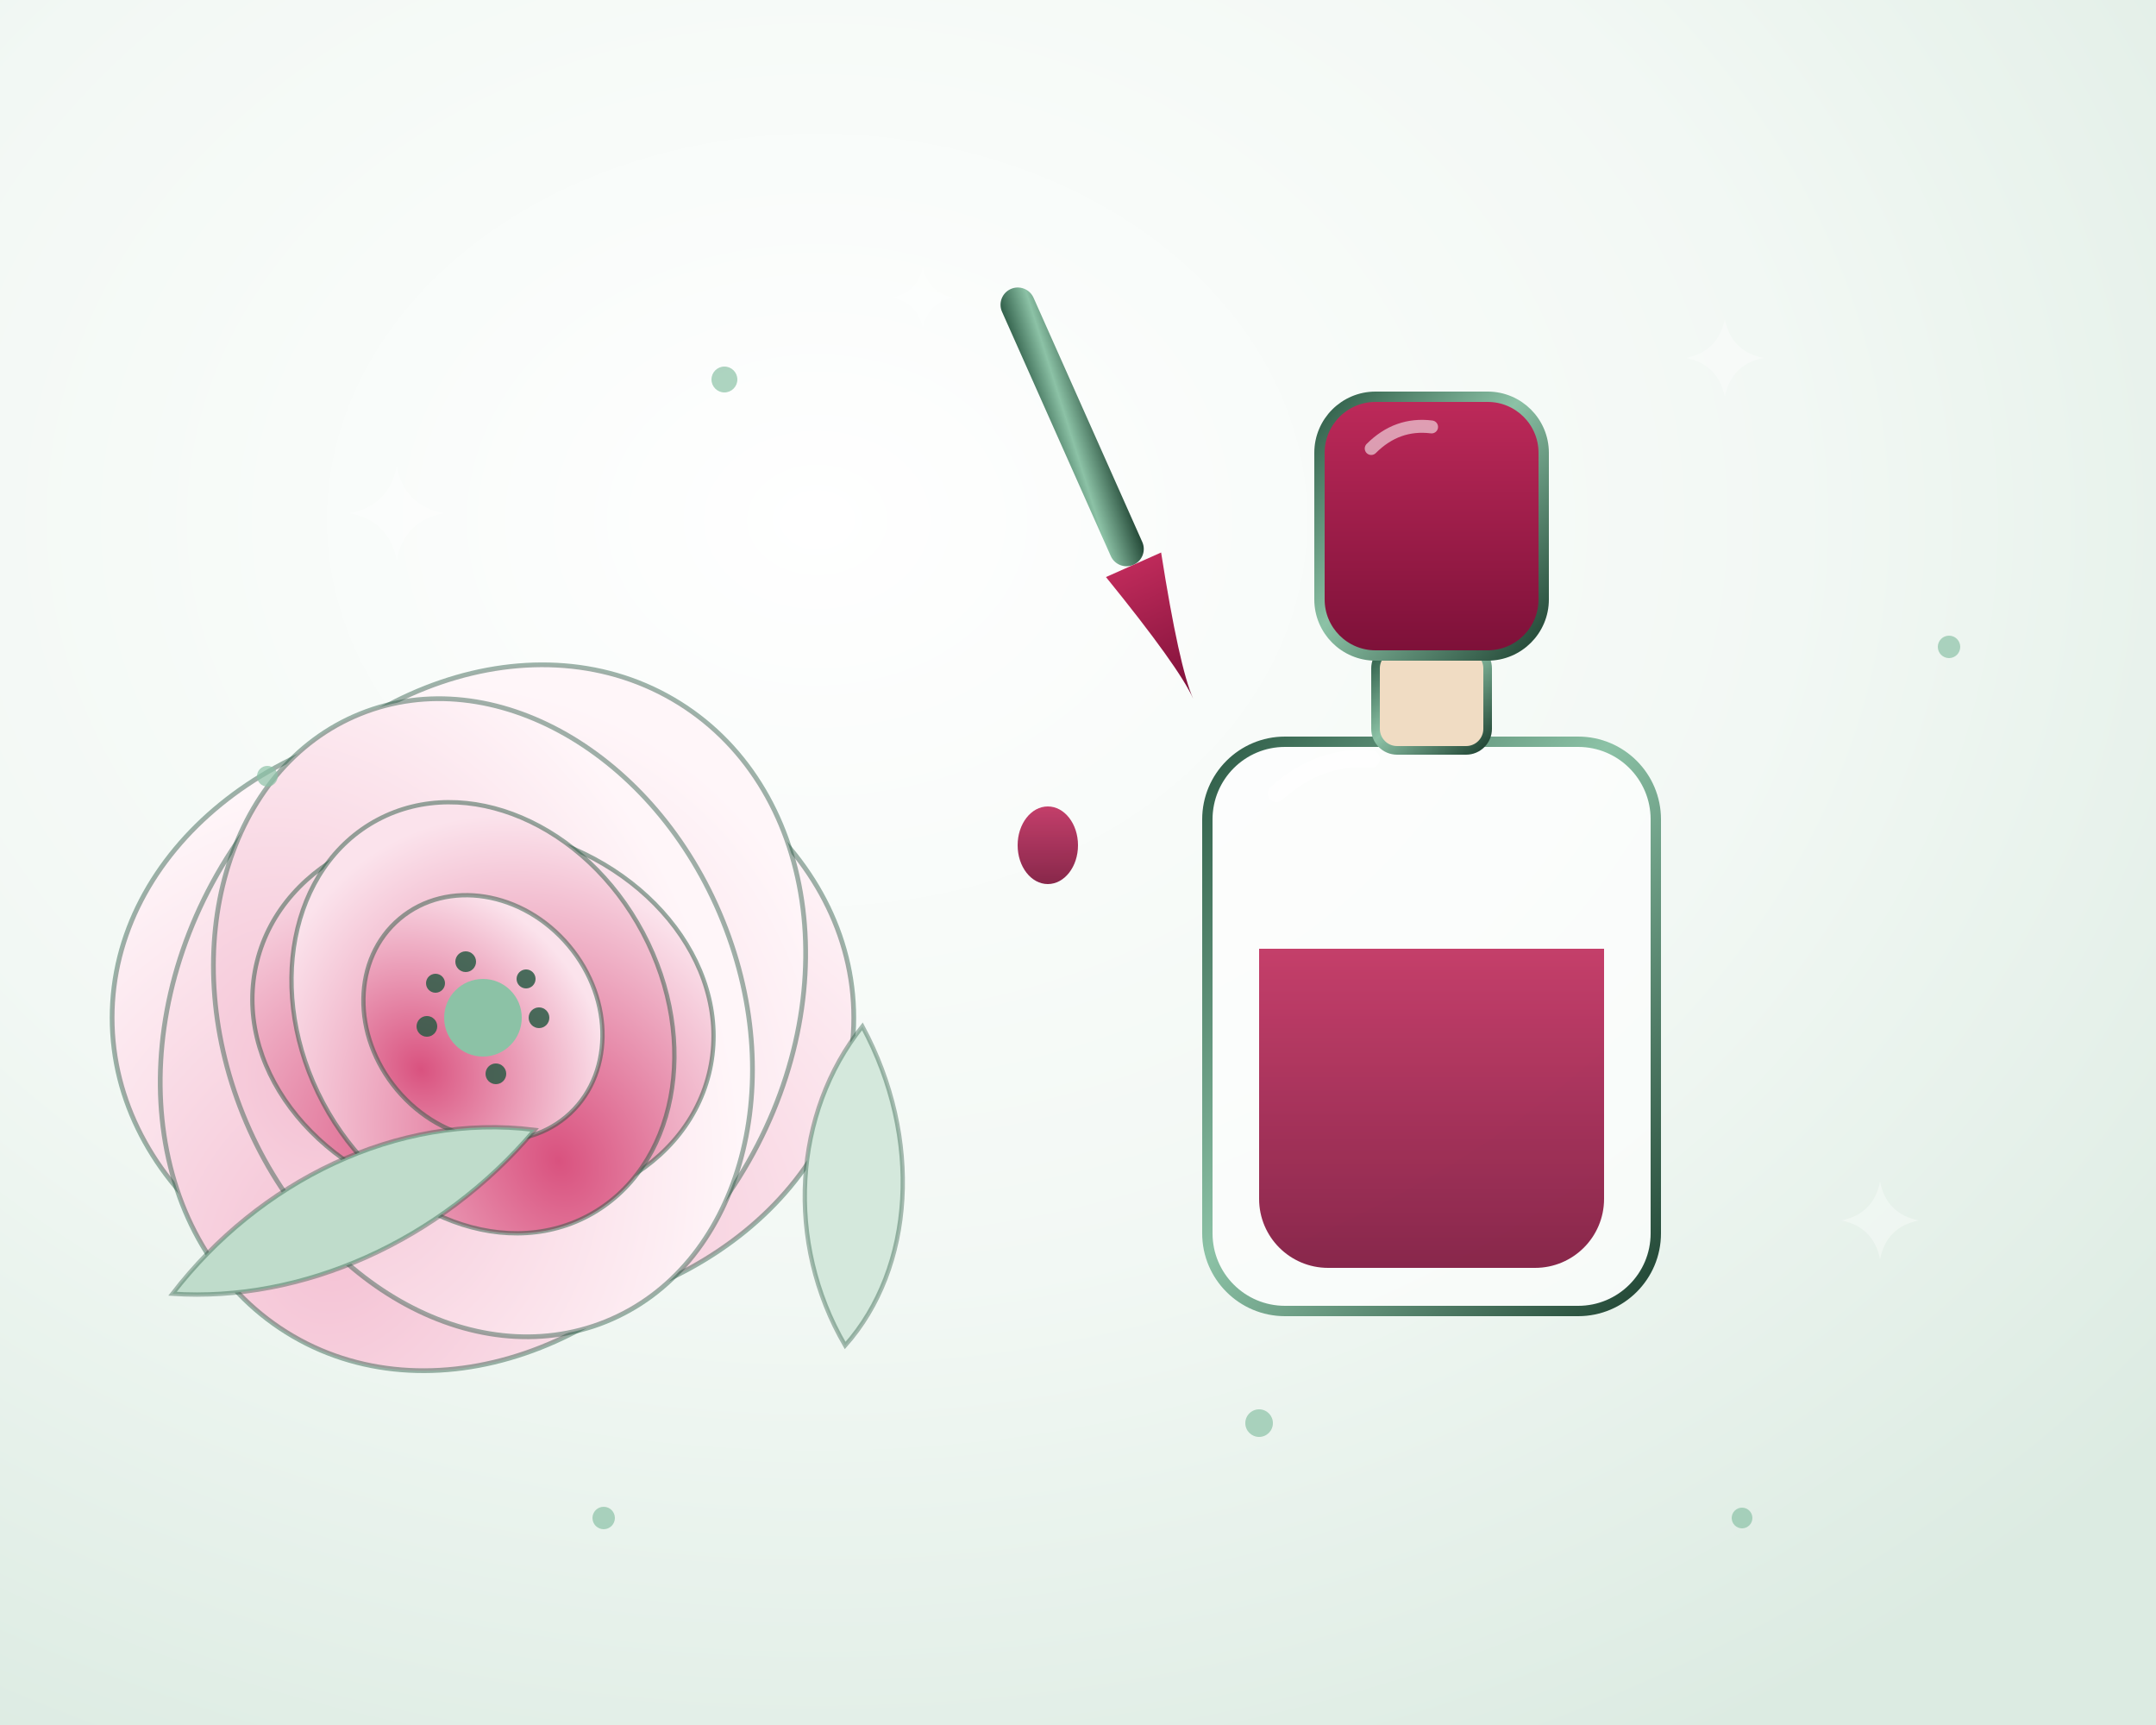
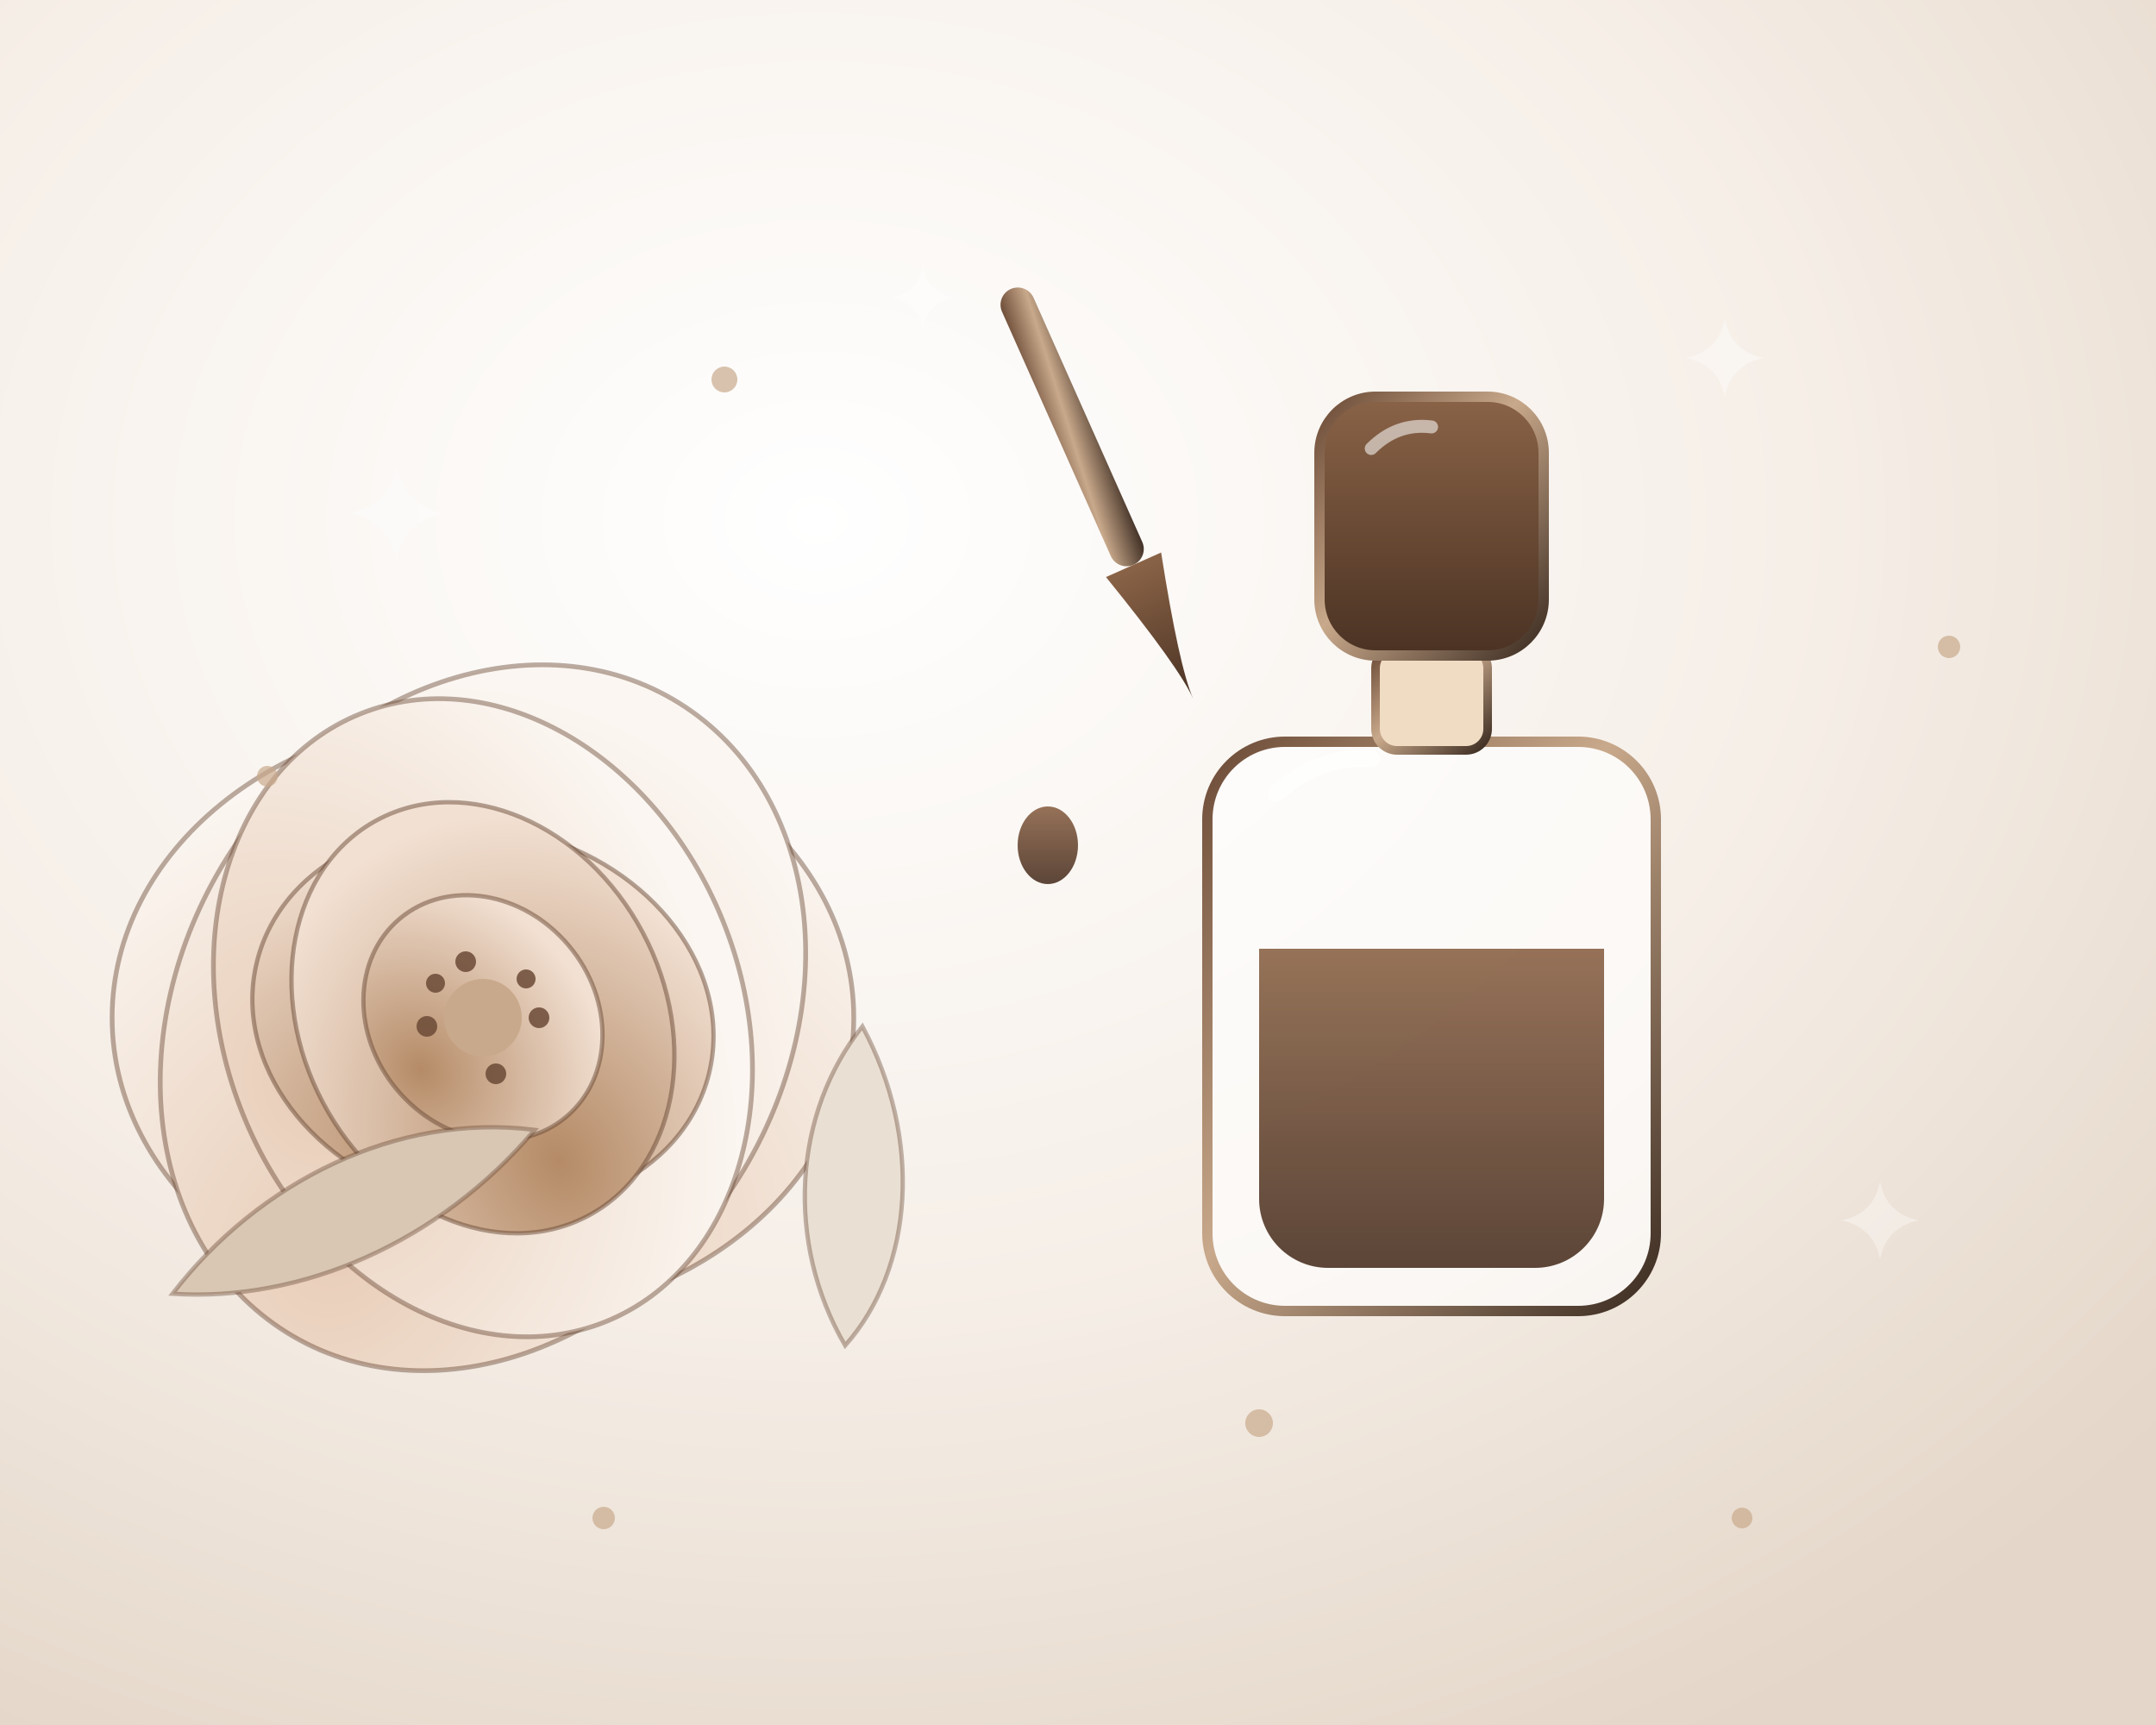
<svg xmlns="http://www.w3.org/2000/svg" viewBox="0 0 500 400" width="500" height="400" role="img" aria-label="Маникюр и педикюр">
  <defs>
    <linearGradient id="g" x1="0" y1="0" x2="1" y2="1">
-       <stop offset="0%" stop-color="#2C5A45" />
-       <stop offset="45%" stop-color="#8CC2A6" />
-       <stop offset="100%" stop-color="#1E4231" />
+       <stop offset="0%" stop-color="#6B4A36" />
+       <stop offset="45%" stop-color="#C9A98B" />
+       <stop offset="100%" stop-color="#3A2A20" />
    </linearGradient>
    <radialGradient id="bgr" cx="38%" cy="30%" r="82%">
      <stop offset="0%" stop-color="#FFFFFF" />
-       <stop offset="55%" stop-color="#F2F8F4" />
-       <stop offset="100%" stop-color="#DCEBE2" />
+       <stop offset="55%" stop-color="#F6EFE8" />
+       <stop offset="100%" stop-color="#E4D6C8" />
    </radialGradient>
    <linearGradient id="lac" x1="0" y1="0" x2="0" y2="1">
-       <stop offset="0%" stop-color="#BE2A5A" />
-       <stop offset="100%" stop-color="#7C1038" />
+       <stop offset="0%" stop-color="#8A6347" />
+       <stop offset="100%" stop-color="#4A3223" />
    </linearGradient>
    <radialGradient id="pet" cx="50%" cy="86%" r="80%">
-       <stop offset="0%" stop-color="#D9527F" />
-       <stop offset="100%" stop-color="#FBE3EC" />
+       <stop offset="0%" stop-color="#B58B67" />
+       <stop offset="100%" stop-color="#F2E0D2" />
    </radialGradient>
    <radialGradient id="pet2" cx="50%" cy="86%" r="80%">
-       <stop offset="0%" stop-color="#F4C2D4" />
-       <stop offset="100%" stop-color="#FFF6F9" />
+       <stop offset="0%" stop-color="#E8CDB8" />
+       <stop offset="100%" stop-color="#FBF6F1" />
    </radialGradient>
  </defs>
  <style>
  .tw{transform-box:fill-box;transform-origin:center;opacity:.35;animation:t 4.4s ease-in-out infinite}
  @keyframes t{0%,100%{opacity:.2;transform:scale(.8)}50%{opacity:.62;transform:scale(1.05)}}
  .dr{animation:dr 5.5s ease-in-out infinite}
  @keyframes dr{0%,100%{transform:translateY(0)}50%{transform:translateY(5px)}}
  @media(prefers-reduced-motion:reduce){.tw,.dr{animation:none;opacity:.5}}
</style>
  <rect width="500" height="400" fill="url(#bgr)" />
  <g transform="translate(112,236)">
-     <g fill="url(#pet2)" stroke="#2C5A45" stroke-width="1.1" stroke-opacity=".45">
+     <g fill="url(#pet2)" stroke="#6B4A36" stroke-width="1.1" stroke-opacity=".45">
      <ellipse rx="86" ry="70" />
      <ellipse rx="70" ry="86" transform="rotate(32)" />
      <ellipse rx="76" ry="60" transform="rotate(68)" />
    </g>
-     <g fill="url(#pet)" stroke="#2C5A45" stroke-width="1" stroke-opacity=".5">
+     <g fill="url(#pet)" stroke="#6B4A36" stroke-width="1" stroke-opacity=".5">
      <ellipse rx="54" ry="44" transform="rotate(14)" />
      <ellipse rx="42" ry="52" transform="rotate(-28)" />
      <ellipse rx="30" ry="26" transform="rotate(50)" />
    </g>
-     <circle r="9" fill="#8CC2A6" />
-     <g fill="#2C5A45" opacity=".85">
+     <circle r="9" fill="#C9A98B" />
+     <g fill="#6B4A36" opacity=".85">
      <circle cx="13" cy="0" r="2.4" />
      <circle cx="-13" cy="2" r="2.4" />
      <circle cx="3" cy="13" r="2.4" />
      <circle cx="-4" cy="-13" r="2.4" />
      <circle cx="10" cy="-9" r="2.2" />
      <circle cx="-11" cy="-8" r="2.2" />
    </g>
  </g>
-   <path d="M40 300 C60 274,92 258,124 262 C102 288,70 302,40 300 Z" fill="#BFDCCB" stroke="#2C5A45" stroke-width="1" stroke-opacity=".4" />
-   <path d="M196 312 C182 288,184 258,200 238 C214 264,212 294,196 312 Z" fill="#D4E8DC" stroke="#2C5A45" stroke-width="1" stroke-opacity=".4" />
+   <path d="M40 300 C60 274,92 258,124 262 C102 288,70 302,40 300 Z" fill="#D9C7B4" stroke="#6B4A36" stroke-width="1" stroke-opacity=".4" />
+   <path d="M196 312 C182 288,184 258,200 238 C214 264,212 294,196 312 Z" fill="#EADFD3" stroke="#6B4A36" stroke-width="1" stroke-opacity=".4" />
  <g transform="translate(332,196)">
    <rect x="-52" y="-24" width="104" height="132" rx="18" fill="#FFF" fill-opacity=".62" stroke="url(#g)" stroke-width="2.4" />
    <path d="M-40 24 h80 v58 a16 16 0 0 1 -16 16 h-48 a16 16 0 0 1 -16 -16 Z" fill="url(#lac)" opacity=".9" />
    <rect x="-13" y="-46" width="26" height="24" rx="5" fill="#F0DCC3" stroke="url(#g)" stroke-width="2" />
    <rect x="-26" y="-104" width="52" height="60" rx="13" fill="url(#lac)" stroke="url(#g)" stroke-width="2.4" />
    <path d="M-14 -92 q6 -6 14 -5" stroke="#FFF" stroke-opacity=".55" stroke-width="3" fill="none" stroke-linecap="round" />
    <path d="M-36 -12 q10 -9 22 -8" stroke="#FFF" stroke-opacity=".65" stroke-width="4" fill="none" stroke-linecap="round" />
  </g>
  <g transform="translate(258,120) rotate(-24)">
    <rect x="-4" y="-58" width="8" height="70" rx="4" fill="url(#g)" />
    <path d="M-7 12 q7 26 7 34 q0 -8 7 -34 Z" fill="url(#lac)" />
  </g>
  <g class="dr">
    <ellipse cx="243" cy="196" rx="7" ry="9" fill="url(#lac)" opacity=".9" />
  </g>
  <g fill="#FFF">
    <path class="tw" d="M400 74 C401 79,404 82,409 83 C404 84,401 87,400 92 C399 87,396 84,391 83 C396 82,399 79,400 74 Z" style="animation-delay:.2s" />
    <path class="tw" d="M92 108 C93 114,97 118,103 119 C97 120,93 124,92 130 C91 124,87 120,81 119 C87 118,91 114,92 108 Z" style="animation-delay:1.5s" />
    <path class="tw" d="M436 274 C437 279,440 282,445 283 C440 284,437 287,436 292 C435 287,432 284,427 283 C432 282,435 279,436 274 Z" style="animation-delay:2.7s" />
    <path class="tw" d="M214 62 C215 66,217 68,221 69 C217 70,215 72,214 76 C213 72,211 70,207 69 C211 68,213 66,214 62 Z" style="animation-delay:3.6s" />
  </g>
-   <g fill="#8CC2A6" opacity=".7">
+   <g fill="#C9A98B" opacity=".7">
    <circle cx="168" cy="88" r="3" />
    <circle cx="452" cy="150" r="2.6" />
    <circle cx="62" cy="180" r="2.4" />
    <circle cx="292" cy="330" r="3.2" />
    <circle cx="404" cy="352" r="2.4" />
    <circle cx="140" cy="352" r="2.6" />
  </g>
</svg>
